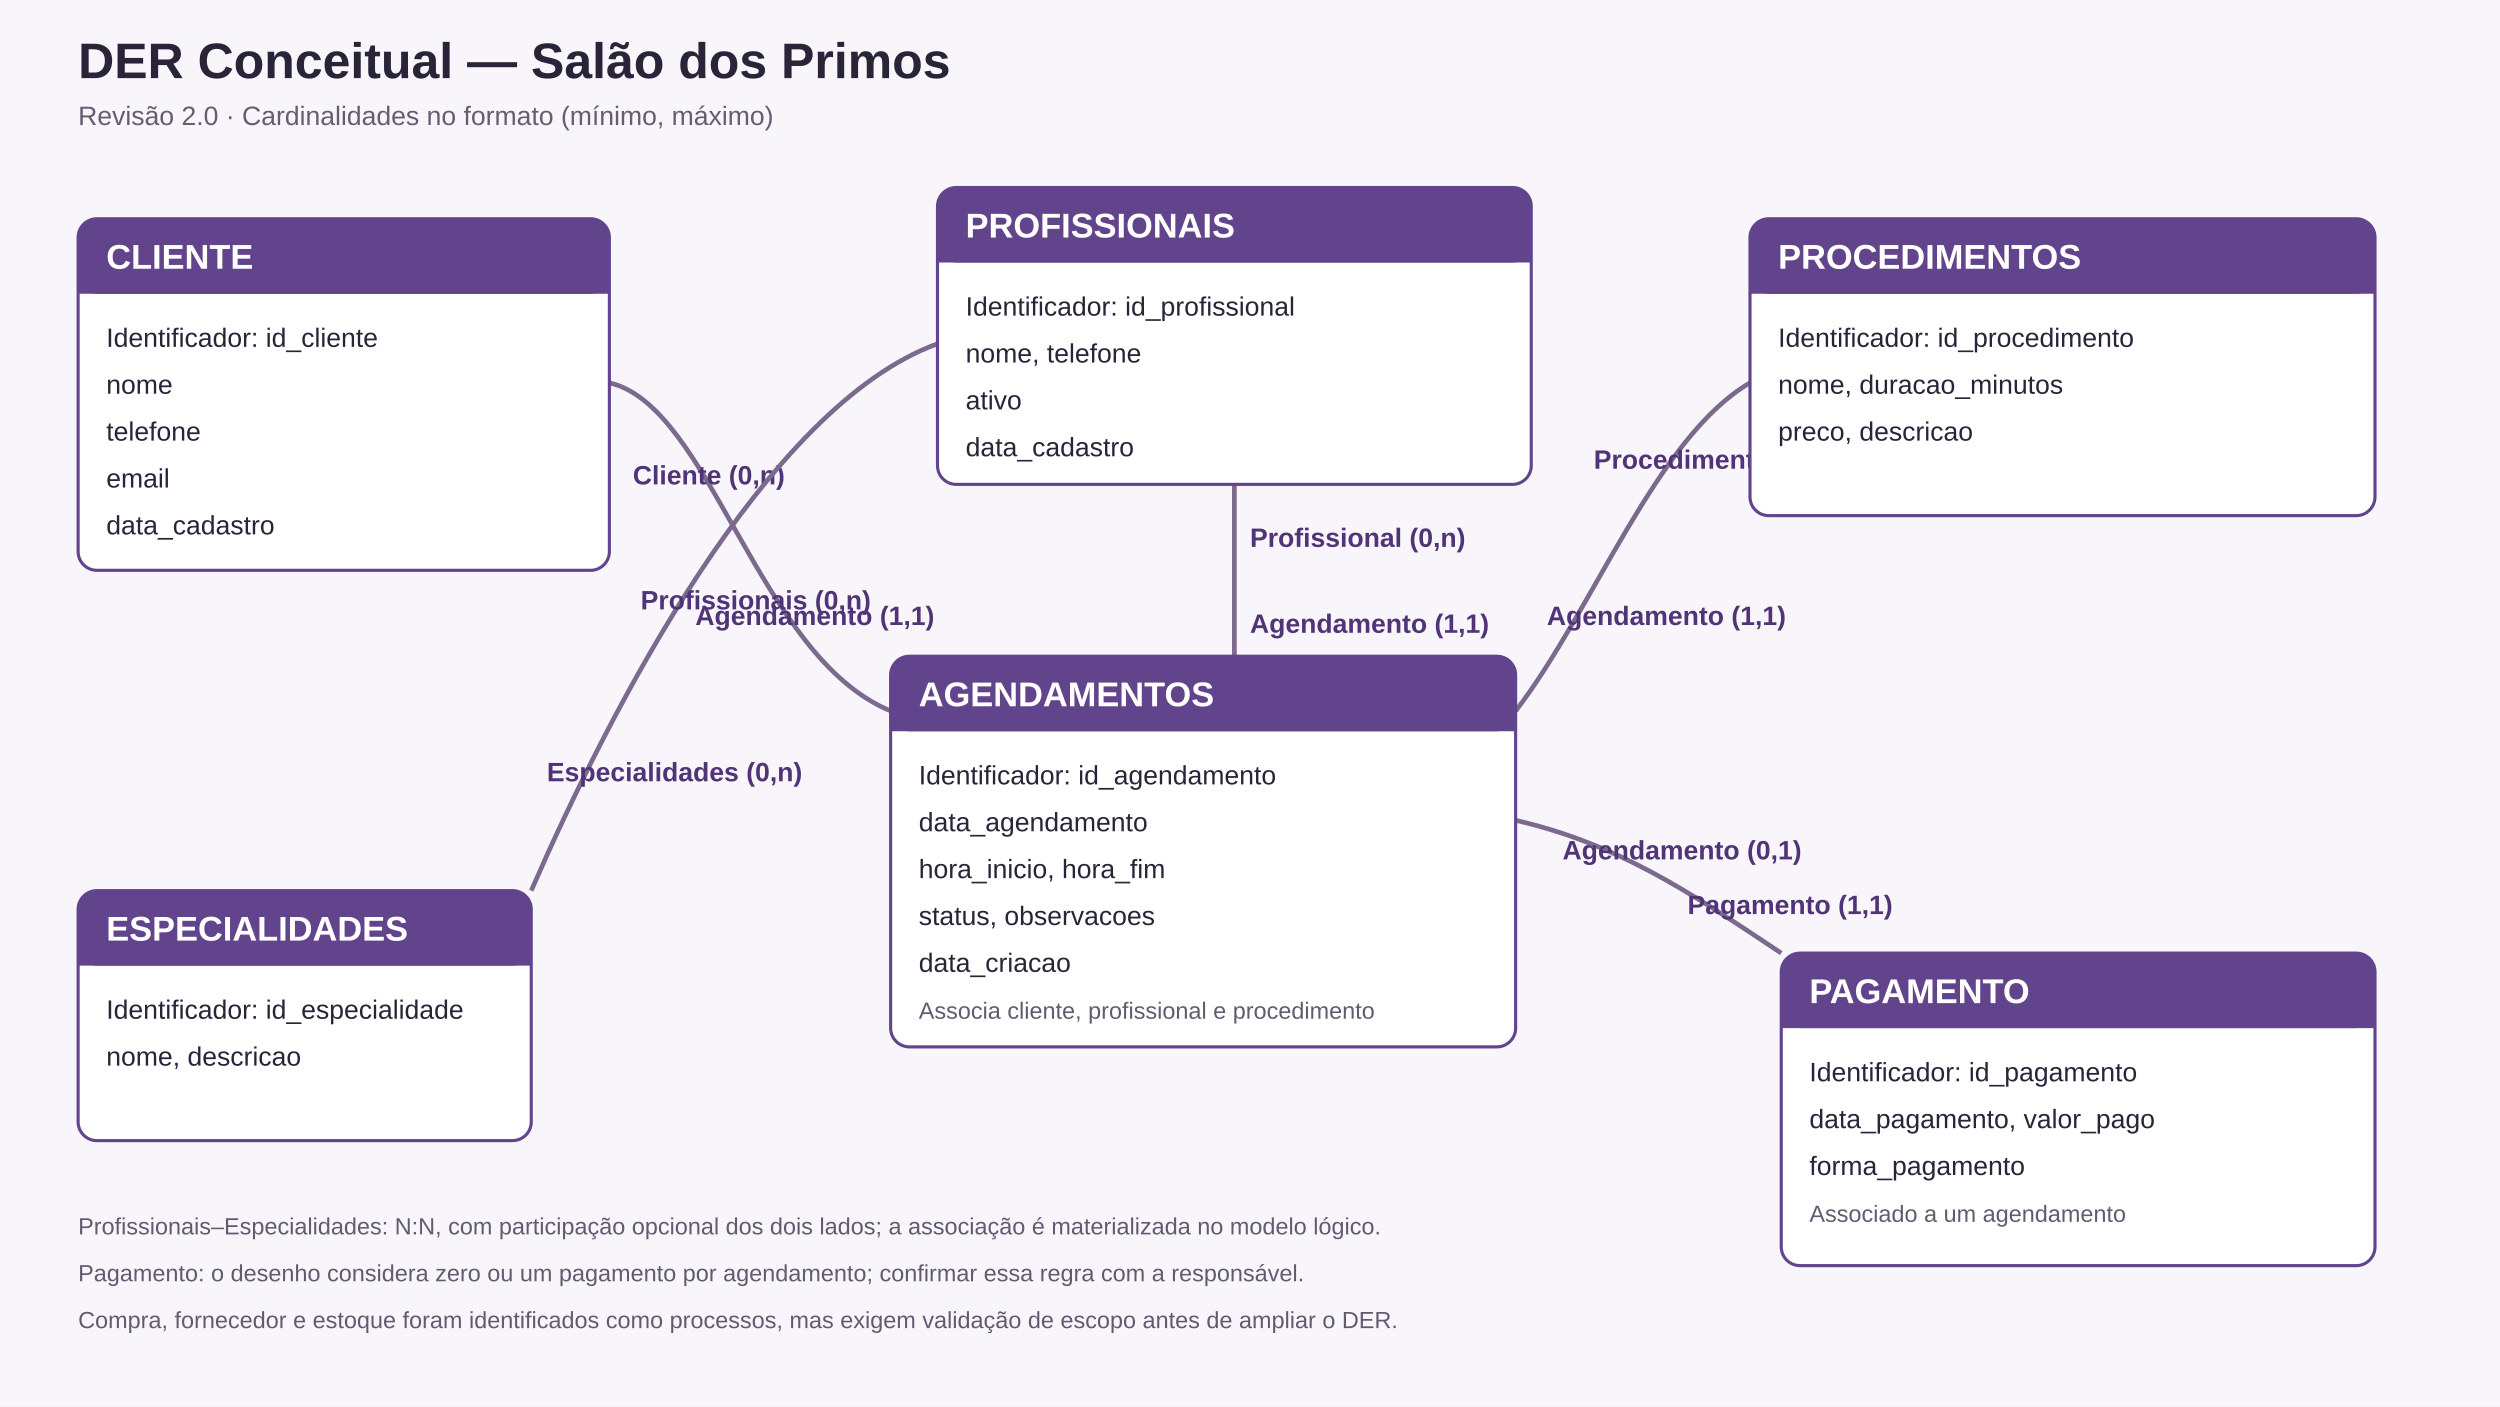
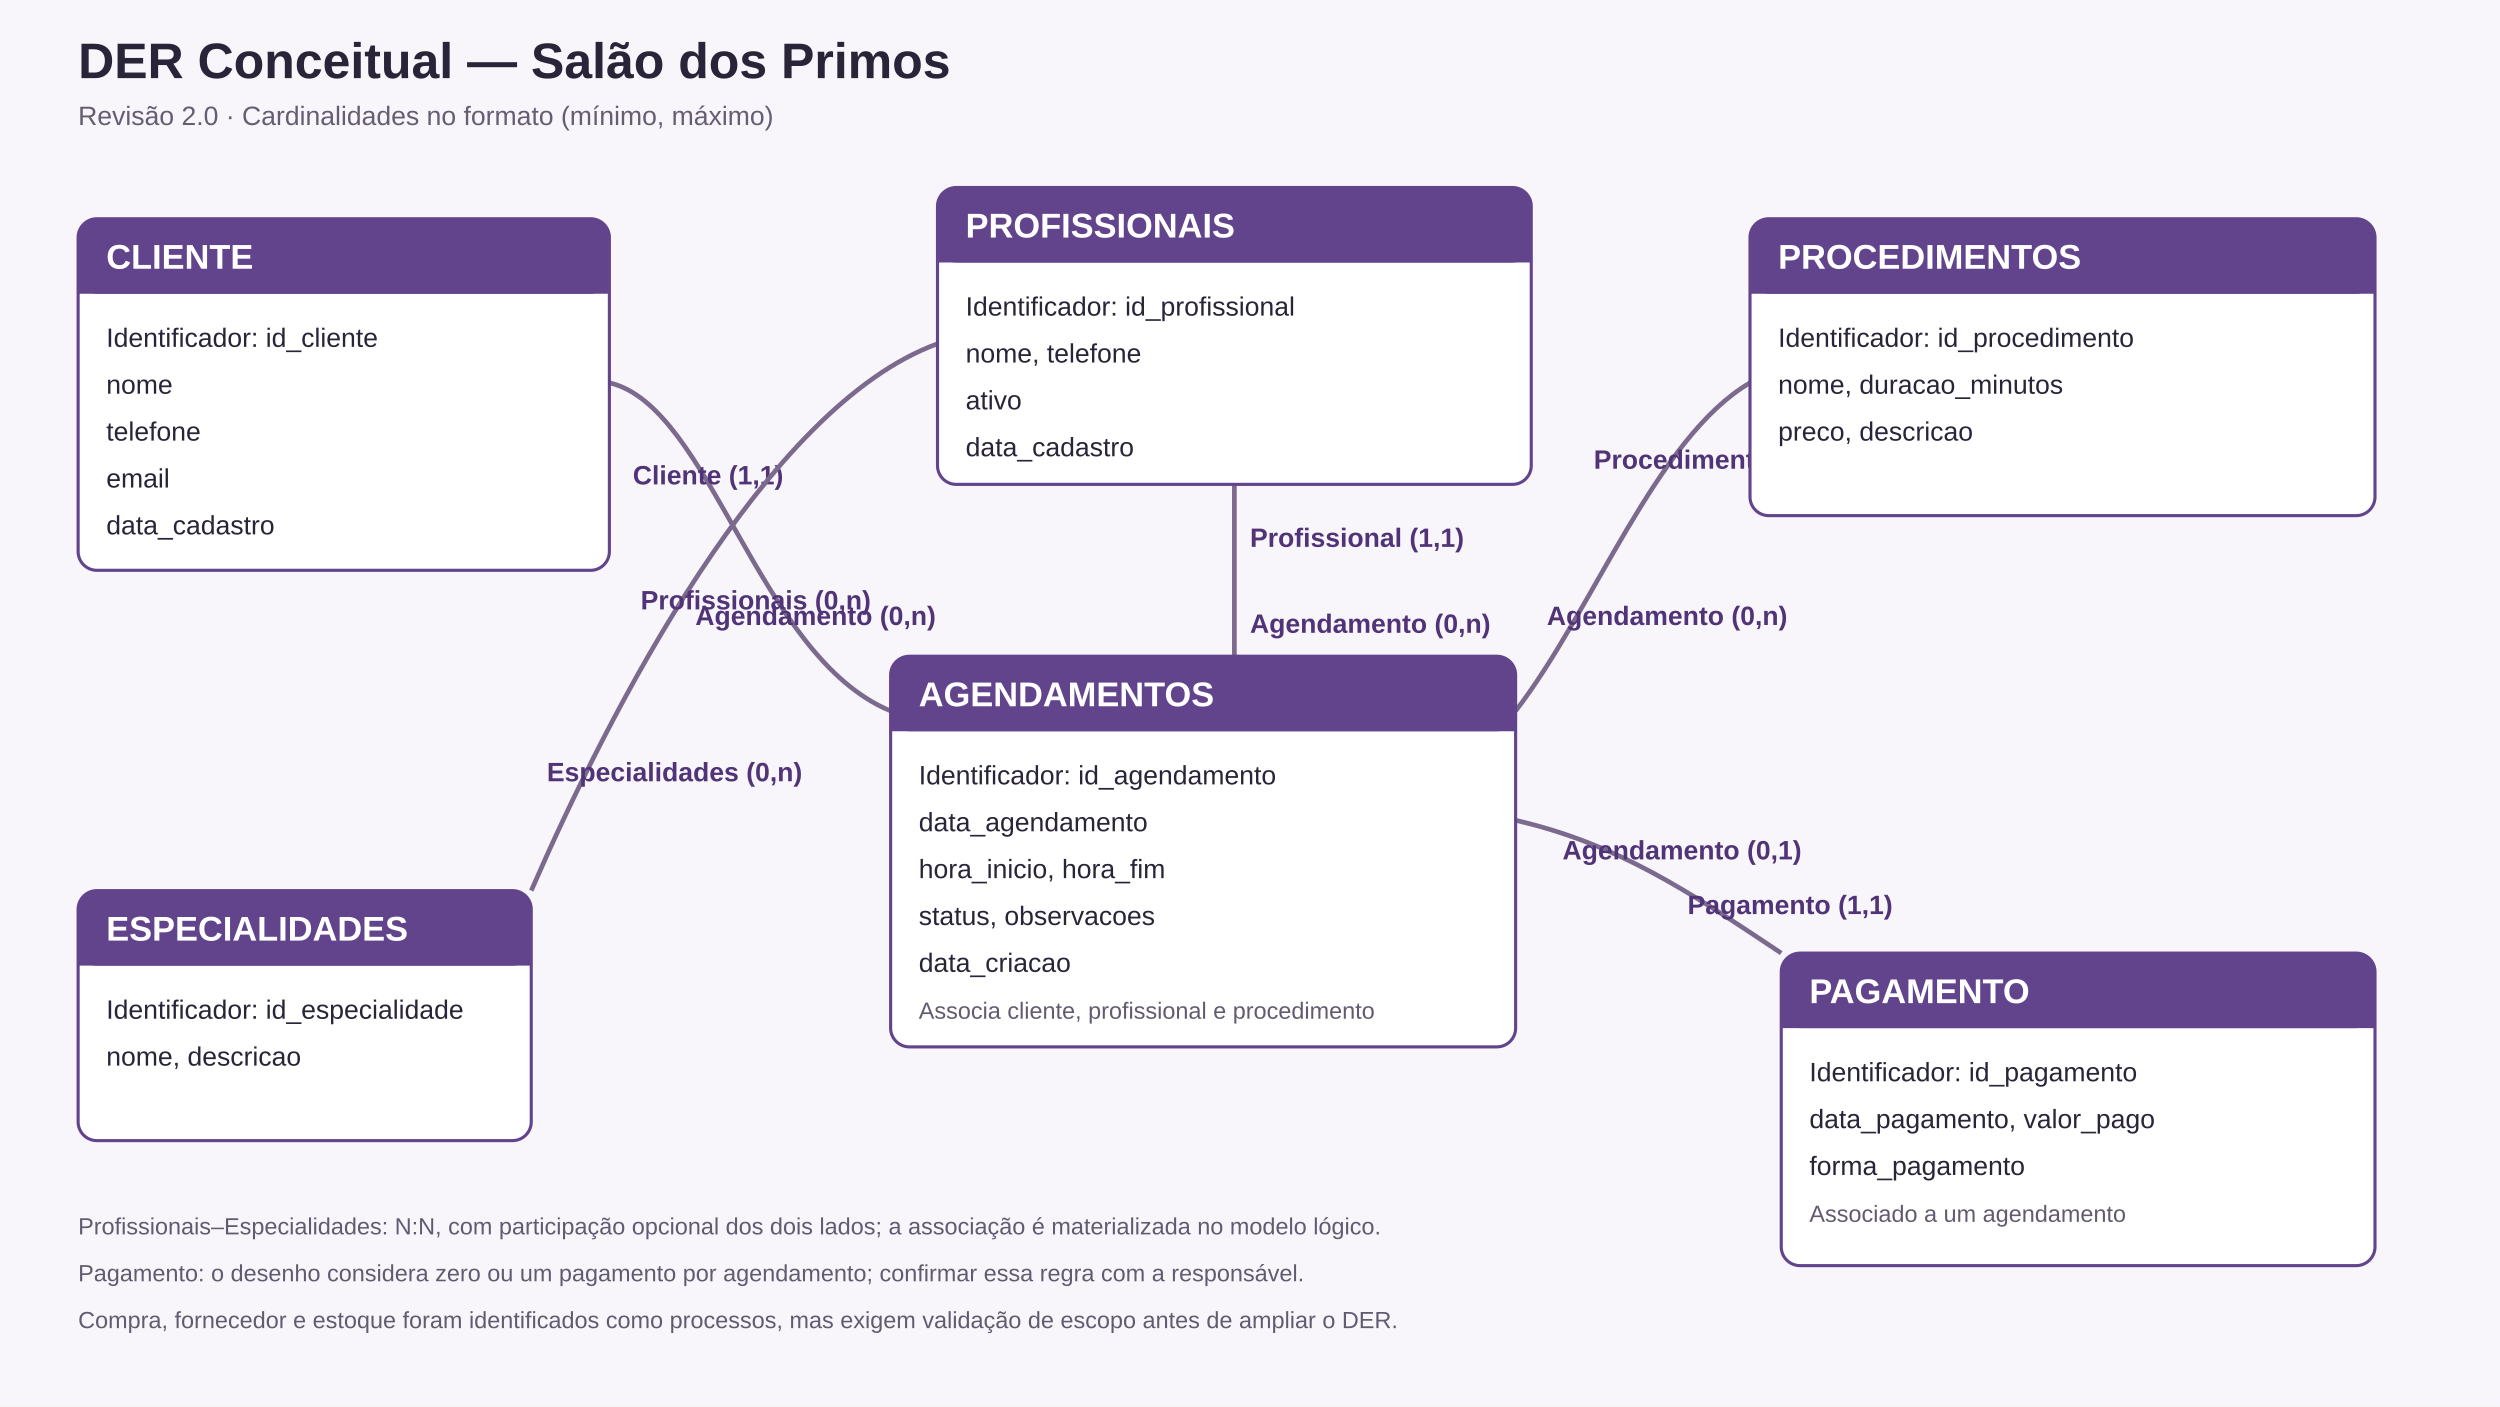
<svg xmlns="http://www.w3.org/2000/svg" width="1600" height="900" viewBox="0 0 1600 900" role="img" aria-labelledby="title desc">
  <defs>
    <style>text{font-family:Arial,Helvetica,sans-serif;fill:#292438}.main{font-size:32px;font-weight:700}.sub{font-size:17px;fill:#665d73}.head{font-size:22px;font-weight:700;fill:#fff}.field{font-size:17px}.card{fill:#fff;stroke:#62448c;stroke-width:2;rx:12}.bar{fill:#62448c}.edge{stroke:#7b6a8e;stroke-width:3;fill:none}.label{font-size:17px;font-weight:700;fill:#503477}.small{font-size:15px;fill:#625b70}</style>
  </defs>
  <rect width="1600" height="900" fill="#f8f6fb" />
  <text x="50" y="50" class="main">DER Conceitual — Salão dos Primos</text>
  <text x="50" y="80" class="sub">Revisão 2.0 · Cardinalidades no formato (mínimo, máximo)</text>
  <path class="edge" d="M390 245 C455 260 485 420 570 455" />
-   <text class="label" x="405" y="310">Cliente (0,n)</text>
-   <text class="label" x="445" y="400">Agendamento (1,1)</text>
+   <text class="label" x="405" y="310">Cliente (1,1)</text>
+   <text class="label" x="445" y="400">Agendamento (0,n)</text>
  <path class="edge" d="M790 310 L790 420" />
-   <text class="label" x="800" y="350">Profissional (0,n)</text>
-   <text class="label" x="800" y="405">Agendamento (1,1)</text>
+   <text class="label" x="800" y="350">Profissional (1,1)</text>
+   <text class="label" x="800" y="405">Agendamento (0,n)</text>
  <path class="edge" d="M1120 245 C1060 280 1020 390 970 455" />
-   <text class="label" x="1020" y="300">Procedimento (0,n)</text>
-   <text class="label" x="990" y="400">Agendamento (1,1)</text>
+   <text class="label" x="1020" y="300">Procedimento (1,1)</text>
+   <text class="label" x="990" y="400">Agendamento (0,n)</text>
  <path class="edge" d="M600 220 C490 260 390 455 340 570" />
  <text class="label" x="410" y="390">Profissionais (0,n)</text>
  <text class="label" x="350" y="500">Especialidades (0,n)</text>
  <path class="edge" d="M970 525 C1035 540 1080 570 1140 610" />
  <text class="label" x="1000" y="550">Agendamento (0,1)</text>
  <text class="label" x="1080" y="585">Pagamento (1,1)</text>
  <g transform="translate(50 140)">
    <rect class="card" width="340" height="225" />
    <rect class="bar" width="340" height="48" rx="12" />
    <rect class="bar" y="36" width="340" height="12" />
    <text class="head" x="18" y="32">CLIENTE</text>
    <text class="field" x="18" y="82">Identificador: id_cliente</text>
    <text class="field" x="18" y="112">nome</text>
    <text class="field" x="18" y="142">telefone</text>
    <text class="field" x="18" y="172">email</text>
    <text class="field" x="18" y="202">data_cadastro</text>
  </g>
  <g transform="translate(600 120)">
    <rect class="card" width="380" height="190" />
    <rect class="bar" width="380" height="48" rx="12" />
    <rect class="bar" y="36" width="380" height="12" />
    <text class="head" x="18" y="32">PROFISSIONAIS</text>
    <text class="field" x="18" y="82">Identificador: id_profissional</text>
    <text class="field" x="18" y="112">nome, telefone</text>
    <text class="field" x="18" y="142">ativo</text>
    <text class="field" x="18" y="172">data_cadastro</text>
  </g>
  <g transform="translate(1120 140)">
    <rect class="card" width="400" height="190" />
    <rect class="bar" width="400" height="48" rx="12" />
    <rect class="bar" y="36" width="400" height="12" />
    <text class="head" x="18" y="32">PROCEDIMENTOS</text>
    <text class="field" x="18" y="82">Identificador: id_procedimento</text>
    <text class="field" x="18" y="112">nome, duracao_minutos</text>
    <text class="field" x="18" y="142">preco, descricao</text>
  </g>
  <g transform="translate(570 420)">
    <rect class="card" width="400" height="250" />
    <rect class="bar" width="400" height="48" rx="12" />
    <rect class="bar" y="36" width="400" height="12" />
    <text class="head" x="18" y="32">AGENDAMENTOS</text>
    <text class="field" x="18" y="82">Identificador: id_agendamento</text>
    <text class="field" x="18" y="112">data_agendamento</text>
    <text class="field" x="18" y="142">hora_inicio, hora_fim</text>
    <text class="field" x="18" y="172">status, observacoes</text>
    <text class="field" x="18" y="202">data_criacao</text>
    <text class="small" x="18" y="232">Associa cliente, profissional e procedimento</text>
  </g>
  <g transform="translate(50 570)">
    <rect class="card" width="290" height="160" />
    <rect class="bar" width="290" height="48" rx="12" />
    <rect class="bar" y="36" width="290" height="12" />
    <text class="head" x="18" y="32">ESPECIALIDADES</text>
    <text class="field" x="18" y="82">Identificador: id_especialidade</text>
    <text class="field" x="18" y="112">nome, descricao</text>
  </g>
  <g transform="translate(1140 610)">
    <rect class="card" width="380" height="200" />
    <rect class="bar" width="380" height="48" rx="12" />
    <rect class="bar" y="36" width="380" height="12" />
    <text class="head" x="18" y="32">PAGAMENTO</text>
    <text class="field" x="18" y="82">Identificador: id_pagamento</text>
    <text class="field" x="18" y="112">data_pagamento, valor_pago</text>
    <text class="field" x="18" y="142">forma_pagamento</text>
    <text class="small" x="18" y="172">Associado a um agendamento</text>
  </g>
  <text x="50" y="790" class="small">Profissionais–Especialidades: N:N, com participação opcional dos dois lados; a associação é materializada no modelo lógico.</text>
  <text x="50" y="820" class="small">Pagamento: o desenho considera zero ou um pagamento por agendamento; confirmar essa regra com a responsável.</text>
  <text x="50" y="850" class="small">Compra, fornecedor e estoque foram identificados como processos, mas exigem validação de escopo antes de ampliar o DER.</text>
</svg>
